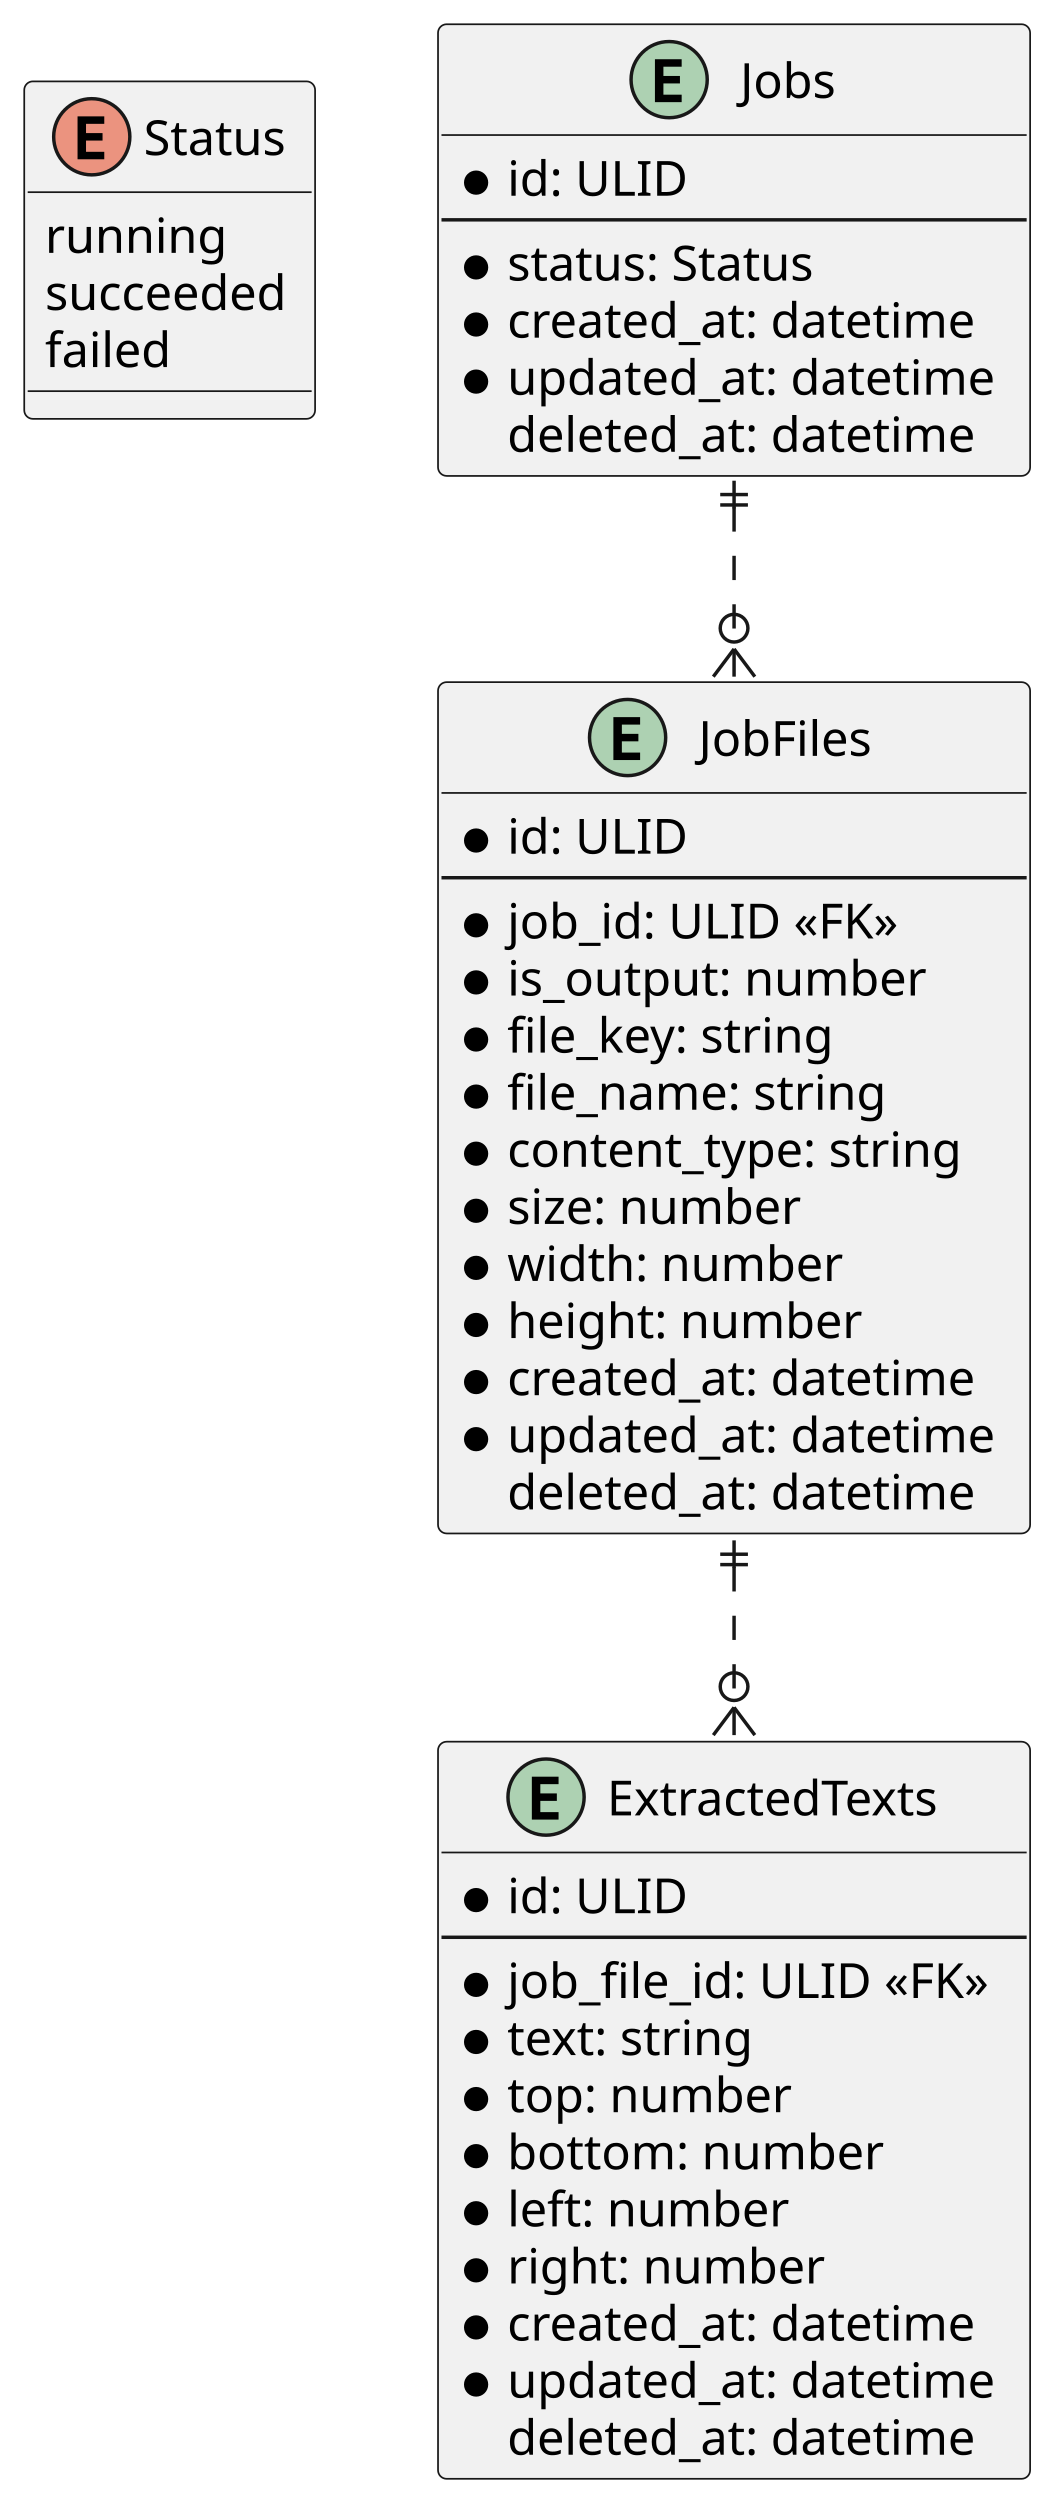
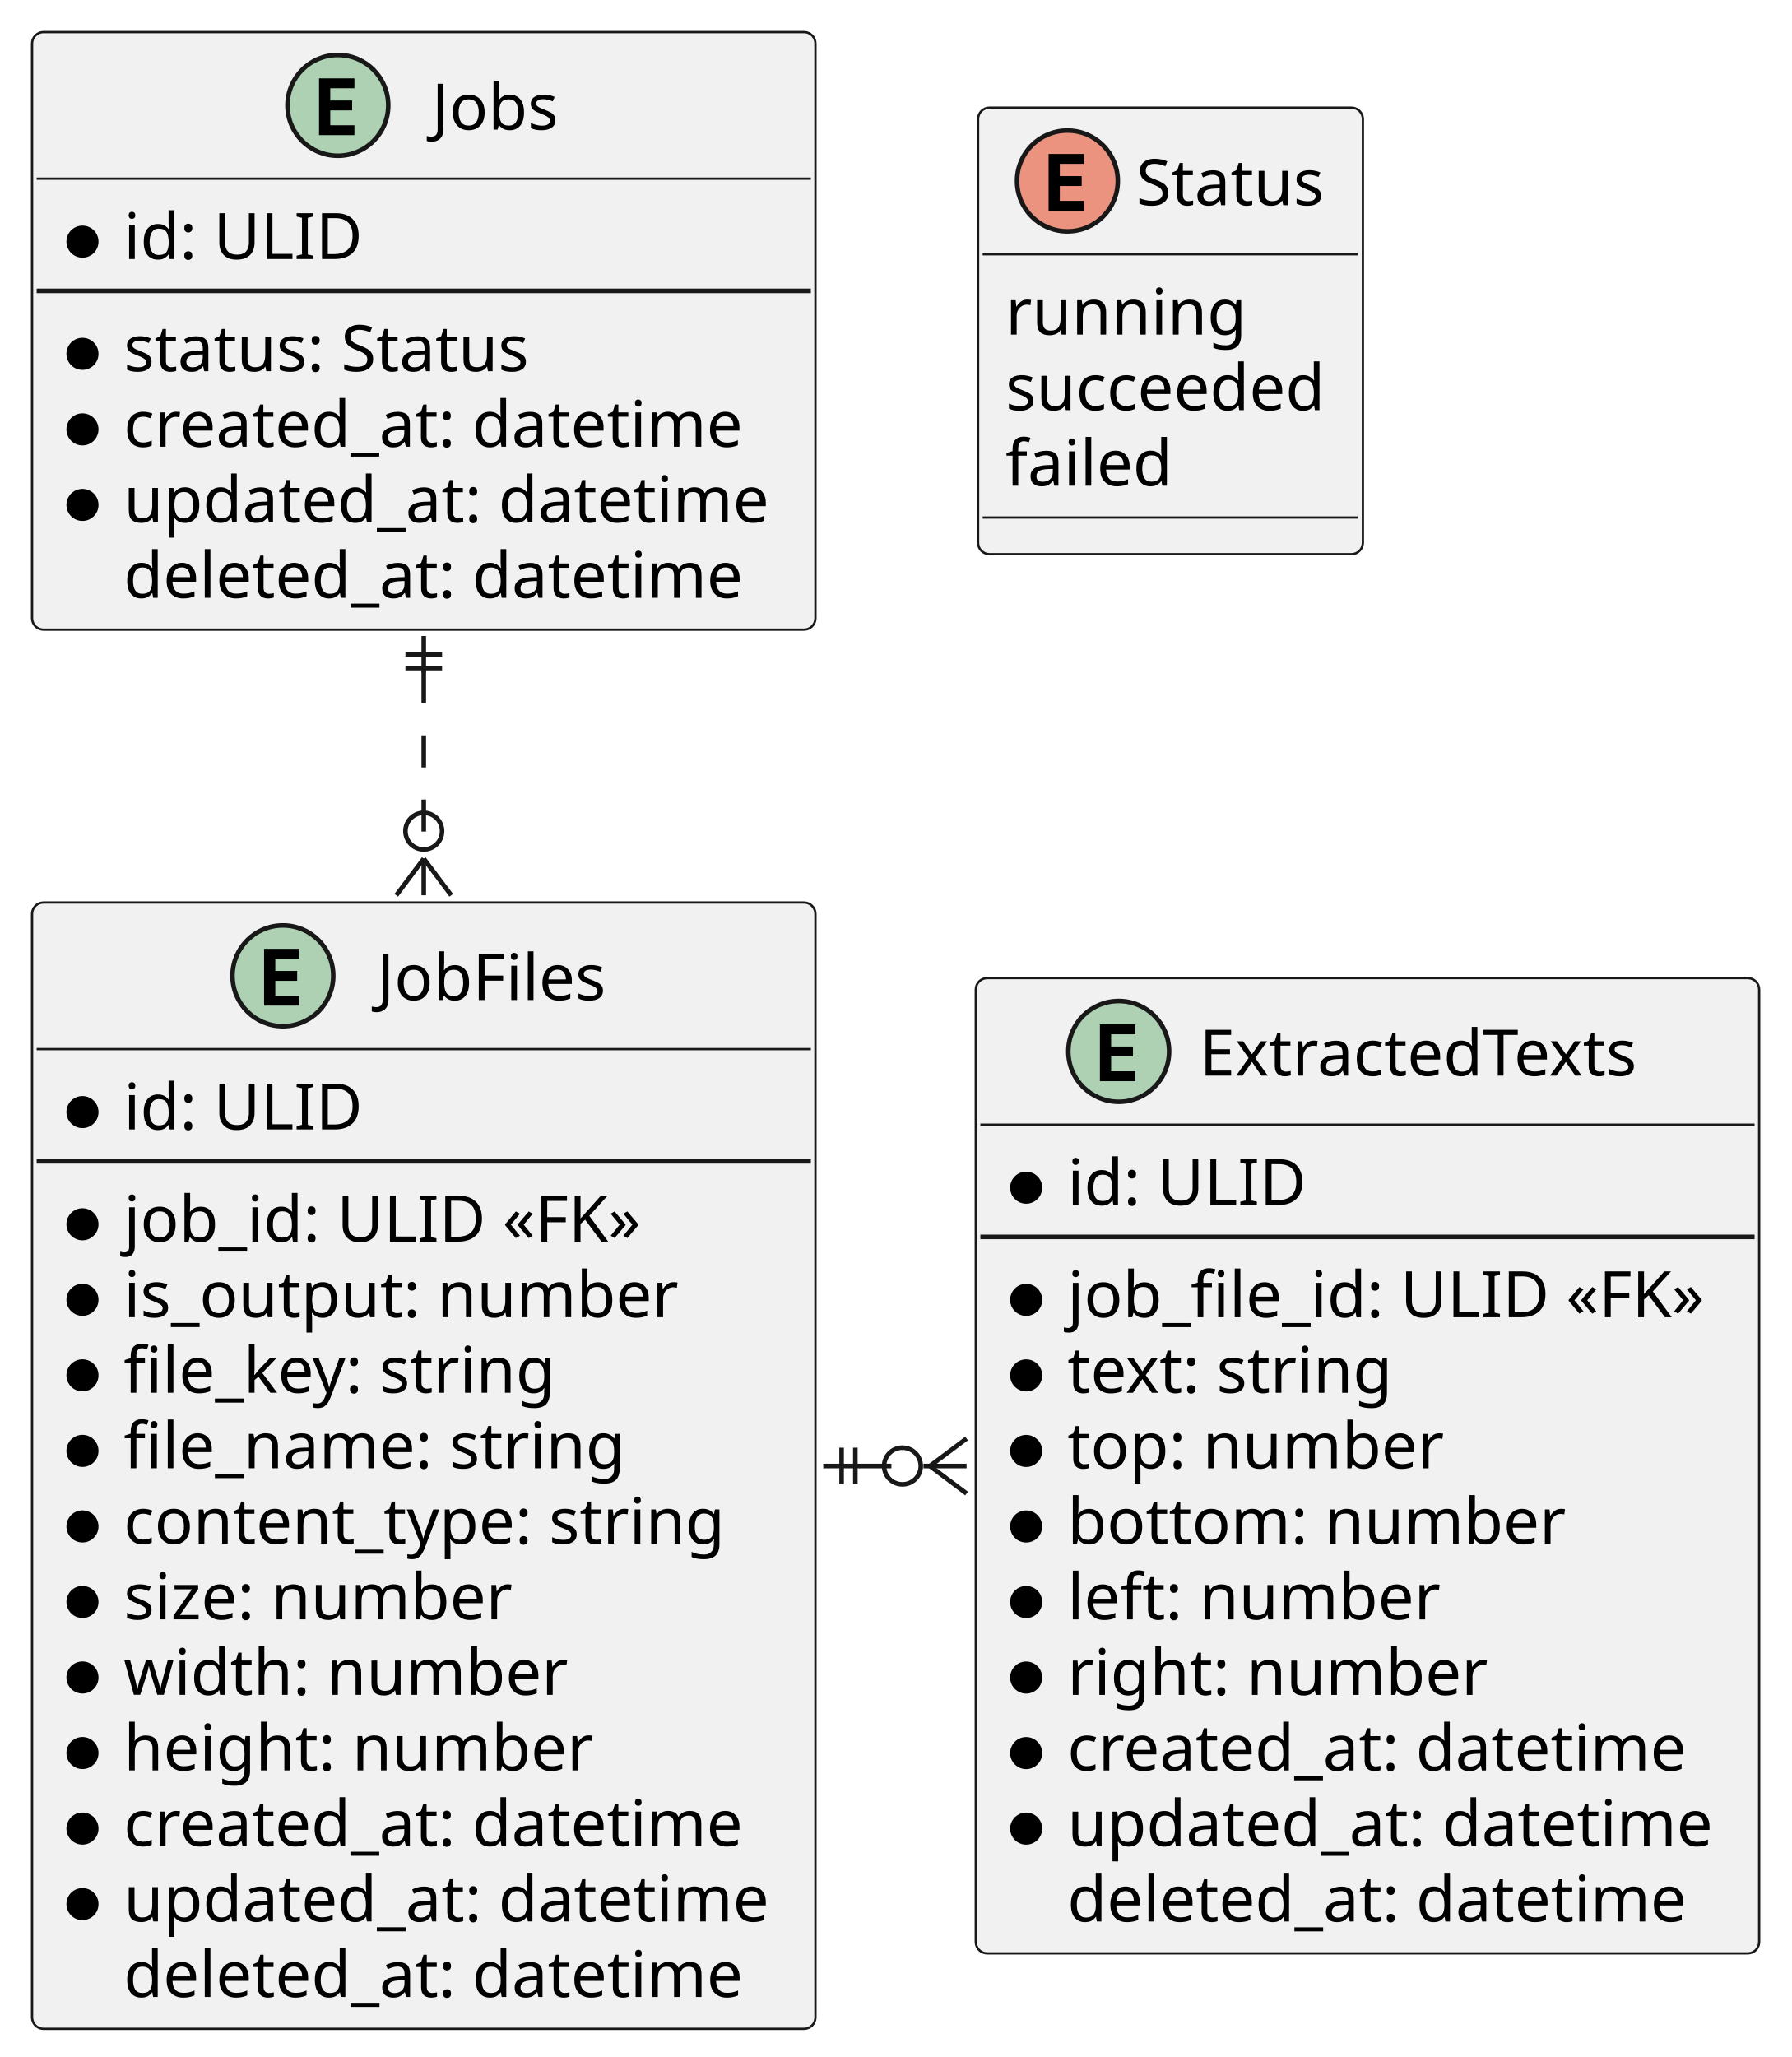
- <svg xmlns="http://www.w3.org/2000/svg" contentStyleType="text/css" height="722px" preserveAspectRatio="none" style="width:304px;height:722px;background:#FFFFFF;" version="1.1" viewBox="0 0 304 722" width="304px" zoomAndPan="magnify">
+ <svg xmlns="http://www.w3.org/2000/svg" contentStyleType="text/css" height="449px" preserveAspectRatio="none" style="width:391px;height:449px;background:#FFFFFF;" version="1.1" viewBox="0 0 391 449" width="391px" zoomAndPan="magnify">
  <defs />
  <g>
    <g id="elem_Status">
-       <rect codeLine="2" fill="#F1F1F1" height="97.465" id="Status" rx="2.5" ry="2.5" style="stroke:#181818;stroke-width:0.5;" width="84" x="7" y="23.5" />
-       <ellipse cx="26.5" cy="39.5" fill="#EB937F" rx="11" ry="11" style="stroke:#181818;stroke-width:1.0;" />
-       <path d="M30.114,46 L22.395,46 L22.395,33.607 L30.114,33.607 L30.114,35.765 L24.843,35.765 L24.843,38.438 L29.616,38.438 L29.616,40.596 L24.843,40.596 L24.843,43.842 L30.114,43.842 Z " fill="#000000" />
-       <text fill="#000000" font-family="sans-serif" font-size="14" lengthAdjust="spacing" textLength="42" x="41.5" y="44.791">Status</text>
-       <line style="stroke:#181818;stroke-width:0.5;" x1="8" x2="90" y1="55.5" y2="55.5" />
-       <text fill="#000000" font-family="sans-serif" font-size="14" lengthAdjust="spacing" textLength="55" x="13" y="73.035">running</text>
-       <text fill="#000000" font-family="sans-serif" font-size="14" lengthAdjust="spacing" textLength="72" x="13" y="89.523">succeeded</text>
-       <text fill="#000000" font-family="sans-serif" font-size="14" lengthAdjust="spacing" textLength="38" x="13" y="106.012">failed</text>
-       <line style="stroke:#181818;stroke-width:0.5;" x1="8" x2="90" y1="112.965" y2="112.965" />
+       <rect codeLine="2" fill="#F1F1F1" height="97.465" id="Status" rx="2.5" ry="2.5" style="stroke:#181818;stroke-width:0.5;" width="84" x="213.5" y="23.5" />
+       <ellipse cx="233" cy="39.5" fill="#EB937F" rx="11" ry="11" style="stroke:#181818;stroke-width:1.0;" />
+       <path d="M236.614,46 L228.894,46 L228.894,33.607 L236.614,33.607 L236.614,35.765 L231.343,35.765 L231.343,38.438 L236.116,38.438 L236.116,40.596 L231.343,40.596 L231.343,43.842 L236.614,43.842 Z " fill="#000000" />
+       <text fill="#000000" font-family="sans-serif" font-size="14" lengthAdjust="spacing" textLength="42" x="248" y="44.791">Status</text>
+       <line style="stroke:#181818;stroke-width:0.5;" x1="214.5" x2="296.5" y1="55.5" y2="55.5" />
+       <text fill="#000000" font-family="sans-serif" font-size="14" lengthAdjust="spacing" textLength="55" x="219.5" y="73.035">running</text>
+       <text fill="#000000" font-family="sans-serif" font-size="14" lengthAdjust="spacing" textLength="72" x="219.5" y="89.523">succeeded</text>
+       <text fill="#000000" font-family="sans-serif" font-size="14" lengthAdjust="spacing" textLength="38" x="219.5" y="106.012">failed</text>
+       <line style="stroke:#181818;stroke-width:0.5;" x1="214.5" x2="296.5" y1="112.965" y2="112.965" />
    </g>
    <g id="elem_Jobs">
-       <rect codeLine="8" fill="#F1F1F1" height="130.441" id="Jobs" rx="2.5" ry="2.5" style="stroke:#181818;stroke-width:0.5;" width="171" x="126.5" y="7" />
-       <ellipse cx="193.25" cy="23" fill="#ADD1B2" rx="11" ry="11" style="stroke:#181818;stroke-width:1.0;" />
-       <path d="M196.864,29.5 L189.144,29.5 L189.144,17.107 L196.864,17.107 L196.864,19.265 L191.593,19.265 L191.593,21.938 L196.366,21.938 L196.366,24.096 L191.593,24.096 L191.593,27.342 L196.864,27.342 Z " fill="#000000" />
-       <text fill="#000000" font-family="sans-serif" font-size="14" lengthAdjust="spacing" textLength="29" x="213.75" y="28.291">Jobs</text>
-       <line style="stroke:#181818;stroke-width:0.5;" x1="127.5" x2="296.5" y1="39" y2="39" />
-       <ellipse cx="137.5" cy="52.744" fill="#000000" rx="3" ry="3" style="stroke:#000000;stroke-width:1.0;" />
-       <text fill="#000000" font-family="sans-serif" font-size="14" lengthAdjust="spacing" textLength="52" x="146.5" y="56.535">id: ULID</text>
-       <line style="stroke:#181818;stroke-width:1.0;" x1="127.5" x2="296.5" y1="63.488" y2="63.488" />
-       <ellipse cx="137.5" cy="77.232" fill="#000000" rx="3" ry="3" style="stroke:#000000;stroke-width:1.0;" />
-       <text fill="#000000" font-family="sans-serif" font-size="14" lengthAdjust="spacing" textLength="91" x="146.5" y="81.023">status: Status</text>
-       <ellipse cx="137.5" cy="93.721" fill="#000000" rx="3" ry="3" style="stroke:#000000;stroke-width:1.0;" />
-       <text fill="#000000" font-family="sans-serif" font-size="14" lengthAdjust="spacing" textLength="139" x="146.5" y="97.512">created_at: datetime</text>
-       <ellipse cx="137.5" cy="110.209" fill="#000000" rx="3" ry="3" style="stroke:#000000;stroke-width:1.0;" />
-       <text fill="#000000" font-family="sans-serif" font-size="14" lengthAdjust="spacing" textLength="145" x="146.5" y="114">updated_at: datetime</text>
-       <text fill="#000000" font-family="sans-serif" font-size="14" lengthAdjust="spacing" textLength="139" x="146.5" y="130.488">deleted_at: datetime</text>
+       <rect codeLine="8" fill="#F1F1F1" height="130.441" id="Jobs" rx="2.5" ry="2.5" style="stroke:#181818;stroke-width:0.5;" width="171" x="7" y="7" />
+       <ellipse cx="73.75" cy="23" fill="#ADD1B2" rx="11" ry="11" style="stroke:#181818;stroke-width:1.0;" />
+       <path d="M77.364,29.5 L69.644,29.5 L69.644,17.107 L77.364,17.107 L77.364,19.265 L72.093,19.265 L72.093,21.938 L76.866,21.938 L76.866,24.096 L72.093,24.096 L72.093,27.342 L77.364,27.342 Z " fill="#000000" />
+       <text fill="#000000" font-family="sans-serif" font-size="14" lengthAdjust="spacing" textLength="29" x="94.25" y="28.291">Jobs</text>
+       <line style="stroke:#181818;stroke-width:0.5;" x1="8" x2="177" y1="39" y2="39" />
+       <ellipse cx="18" cy="52.744" fill="#000000" rx="3" ry="3" style="stroke:#000000;stroke-width:1.0;" />
+       <text fill="#000000" font-family="sans-serif" font-size="14" lengthAdjust="spacing" textLength="52" x="27" y="56.535">id: ULID</text>
+       <line style="stroke:#181818;stroke-width:1.0;" x1="8" x2="177" y1="63.488" y2="63.488" />
+       <ellipse cx="18" cy="77.232" fill="#000000" rx="3" ry="3" style="stroke:#000000;stroke-width:1.0;" />
+       <text fill="#000000" font-family="sans-serif" font-size="14" lengthAdjust="spacing" textLength="91" x="27" y="81.023">status: Status</text>
+       <ellipse cx="18" cy="93.721" fill="#000000" rx="3" ry="3" style="stroke:#000000;stroke-width:1.0;" />
+       <text fill="#000000" font-family="sans-serif" font-size="14" lengthAdjust="spacing" textLength="139" x="27" y="97.512">created_at: datetime</text>
+       <ellipse cx="18" cy="110.209" fill="#000000" rx="3" ry="3" style="stroke:#000000;stroke-width:1.0;" />
+       <text fill="#000000" font-family="sans-serif" font-size="14" lengthAdjust="spacing" textLength="145" x="27" y="114">updated_at: datetime</text>
+       <text fill="#000000" font-family="sans-serif" font-size="14" lengthAdjust="spacing" textLength="139" x="27" y="130.488">deleted_at: datetime</text>
    </g>
    <g id="elem_JobFiles">
-       <rect codeLine="17" fill="#F1F1F1" height="245.859" id="JobFiles" rx="2.5" ry="2.5" style="stroke:#181818;stroke-width:0.5;" width="171" x="126.5" y="197" />
-       <ellipse cx="181.25" cy="213" fill="#ADD1B2" rx="11" ry="11" style="stroke:#181818;stroke-width:1.0;" />
-       <path d="M184.864,219.5 L177.144,219.5 L177.144,207.107 L184.864,207.107 L184.864,209.265 L179.593,209.265 L179.593,211.938 L184.366,211.938 L184.366,214.096 L179.593,214.096 L179.593,217.342 L184.864,217.342 Z " fill="#000000" />
-       <text fill="#000000" font-family="sans-serif" font-size="14" lengthAdjust="spacing" textLength="53" x="201.75" y="218.291">JobFiles</text>
-       <line style="stroke:#181818;stroke-width:0.5;" x1="127.5" x2="296.5" y1="229" y2="229" />
-       <ellipse cx="137.5" cy="242.744" fill="#000000" rx="3" ry="3" style="stroke:#000000;stroke-width:1.0;" />
-       <text fill="#000000" font-family="sans-serif" font-size="14" lengthAdjust="spacing" textLength="52" x="146.5" y="246.535">id: ULID</text>
-       <line style="stroke:#181818;stroke-width:1.0;" x1="127.5" x2="296.5" y1="253.488" y2="253.488" />
-       <ellipse cx="137.5" cy="267.232" fill="#000000" rx="3" ry="3" style="stroke:#000000;stroke-width:1.0;" />
-       <text fill="#000000" font-family="sans-serif" font-size="14" lengthAdjust="spacing" textLength="116" x="146.5" y="271.023">job_id: ULID «FK»</text>
-       <ellipse cx="137.5" cy="283.721" fill="#000000" rx="3" ry="3" style="stroke:#000000;stroke-width:1.0;" />
-       <text fill="#000000" font-family="sans-serif" font-size="14" lengthAdjust="spacing" textLength="126" x="146.5" y="287.512">is_output: number</text>
-       <ellipse cx="137.5" cy="300.209" fill="#000000" rx="3" ry="3" style="stroke:#000000;stroke-width:1.0;" />
-       <text fill="#000000" font-family="sans-serif" font-size="14" lengthAdjust="spacing" textLength="99" x="146.5" y="304">file_key: string</text>
-       <ellipse cx="137.5" cy="316.697" fill="#000000" rx="3" ry="3" style="stroke:#000000;stroke-width:1.0;" />
-       <text fill="#000000" font-family="sans-serif" font-size="14" lengthAdjust="spacing" textLength="114" x="146.5" y="320.488">file_name: string</text>
-       <ellipse cx="137.5" cy="333.185" fill="#000000" rx="3" ry="3" style="stroke:#000000;stroke-width:1.0;" />
-       <text fill="#000000" font-family="sans-serif" font-size="14" lengthAdjust="spacing" textLength="136" x="146.5" y="336.977">content_type: string</text>
-       <ellipse cx="137.5" cy="349.674" fill="#000000" rx="3" ry="3" style="stroke:#000000;stroke-width:1.0;" />
-       <text fill="#000000" font-family="sans-serif" font-size="14" lengthAdjust="spacing" textLength="89" x="146.5" y="353.465">size: number</text>
-       <ellipse cx="137.5" cy="366.162" fill="#000000" rx="3" ry="3" style="stroke:#000000;stroke-width:1.0;" />
-       <text fill="#000000" font-family="sans-serif" font-size="14" lengthAdjust="spacing" textLength="100" x="146.5" y="369.953">width: number</text>
-       <ellipse cx="137.5" cy="382.65" fill="#000000" rx="3" ry="3" style="stroke:#000000;stroke-width:1.0;" />
-       <text fill="#000000" font-family="sans-serif" font-size="14" lengthAdjust="spacing" textLength="106" x="146.5" y="386.441">height: number</text>
-       <ellipse cx="137.5" cy="399.139" fill="#000000" rx="3" ry="3" style="stroke:#000000;stroke-width:1.0;" />
-       <text fill="#000000" font-family="sans-serif" font-size="14" lengthAdjust="spacing" textLength="139" x="146.5" y="402.93">created_at: datetime</text>
-       <ellipse cx="137.5" cy="415.627" fill="#000000" rx="3" ry="3" style="stroke:#000000;stroke-width:1.0;" />
-       <text fill="#000000" font-family="sans-serif" font-size="14" lengthAdjust="spacing" textLength="145" x="146.5" y="419.418">updated_at: datetime</text>
-       <text fill="#000000" font-family="sans-serif" font-size="14" lengthAdjust="spacing" textLength="139" x="146.5" y="435.906">deleted_at: datetime</text>
+       <rect codeLine="17" fill="#F1F1F1" height="245.859" id="JobFiles" rx="2.5" ry="2.5" style="stroke:#181818;stroke-width:0.5;" width="171" x="7" y="197" />
+       <ellipse cx="61.75" cy="213" fill="#ADD1B2" rx="11" ry="11" style="stroke:#181818;stroke-width:1.0;" />
+       <path d="M65.364,219.5 L57.645,219.5 L57.645,207.107 L65.364,207.107 L65.364,209.265 L60.093,209.265 L60.093,211.938 L64.866,211.938 L64.866,214.096 L60.093,214.096 L60.093,217.342 L65.364,217.342 Z " fill="#000000" />
+       <text fill="#000000" font-family="sans-serif" font-size="14" lengthAdjust="spacing" textLength="53" x="82.25" y="218.291">JobFiles</text>
+       <line style="stroke:#181818;stroke-width:0.5;" x1="8" x2="177" y1="229" y2="229" />
+       <ellipse cx="18" cy="242.744" fill="#000000" rx="3" ry="3" style="stroke:#000000;stroke-width:1.0;" />
+       <text fill="#000000" font-family="sans-serif" font-size="14" lengthAdjust="spacing" textLength="52" x="27" y="246.535">id: ULID</text>
+       <line style="stroke:#181818;stroke-width:1.0;" x1="8" x2="177" y1="253.488" y2="253.488" />
+       <ellipse cx="18" cy="267.232" fill="#000000" rx="3" ry="3" style="stroke:#000000;stroke-width:1.0;" />
+       <text fill="#000000" font-family="sans-serif" font-size="14" lengthAdjust="spacing" textLength="116" x="27" y="271.023">job_id: ULID «FK»</text>
+       <ellipse cx="18" cy="283.721" fill="#000000" rx="3" ry="3" style="stroke:#000000;stroke-width:1.0;" />
+       <text fill="#000000" font-family="sans-serif" font-size="14" lengthAdjust="spacing" textLength="126" x="27" y="287.512">is_output: number</text>
+       <ellipse cx="18" cy="300.209" fill="#000000" rx="3" ry="3" style="stroke:#000000;stroke-width:1.0;" />
+       <text fill="#000000" font-family="sans-serif" font-size="14" lengthAdjust="spacing" textLength="99" x="27" y="304">file_key: string</text>
+       <ellipse cx="18" cy="316.697" fill="#000000" rx="3" ry="3" style="stroke:#000000;stroke-width:1.0;" />
+       <text fill="#000000" font-family="sans-serif" font-size="14" lengthAdjust="spacing" textLength="114" x="27" y="320.488">file_name: string</text>
+       <ellipse cx="18" cy="333.185" fill="#000000" rx="3" ry="3" style="stroke:#000000;stroke-width:1.0;" />
+       <text fill="#000000" font-family="sans-serif" font-size="14" lengthAdjust="spacing" textLength="136" x="27" y="336.977">content_type: string</text>
+       <ellipse cx="18" cy="349.674" fill="#000000" rx="3" ry="3" style="stroke:#000000;stroke-width:1.0;" />
+       <text fill="#000000" font-family="sans-serif" font-size="14" lengthAdjust="spacing" textLength="89" x="27" y="353.465">size: number</text>
+       <ellipse cx="18" cy="366.162" fill="#000000" rx="3" ry="3" style="stroke:#000000;stroke-width:1.0;" />
+       <text fill="#000000" font-family="sans-serif" font-size="14" lengthAdjust="spacing" textLength="100" x="27" y="369.953">width: number</text>
+       <ellipse cx="18" cy="382.65" fill="#000000" rx="3" ry="3" style="stroke:#000000;stroke-width:1.0;" />
+       <text fill="#000000" font-family="sans-serif" font-size="14" lengthAdjust="spacing" textLength="106" x="27" y="386.441">height: number</text>
+       <ellipse cx="18" cy="399.139" fill="#000000" rx="3" ry="3" style="stroke:#000000;stroke-width:1.0;" />
+       <text fill="#000000" font-family="sans-serif" font-size="14" lengthAdjust="spacing" textLength="139" x="27" y="402.93">created_at: datetime</text>
+       <ellipse cx="18" cy="415.627" fill="#000000" rx="3" ry="3" style="stroke:#000000;stroke-width:1.0;" />
+       <text fill="#000000" font-family="sans-serif" font-size="14" lengthAdjust="spacing" textLength="145" x="27" y="419.418">updated_at: datetime</text>
+       <text fill="#000000" font-family="sans-serif" font-size="14" lengthAdjust="spacing" textLength="139" x="27" y="435.906">deleted_at: datetime</text>
    </g>
    <g id="elem_ExtractedTexts">
-       <rect codeLine="33" fill="#F1F1F1" height="212.883" id="ExtractedTexts" rx="2.5" ry="2.5" style="stroke:#181818;stroke-width:0.5;" width="171" x="126.5" y="503" />
-       <ellipse cx="157.7" cy="519" fill="#ADD1B2" rx="11" ry="11" style="stroke:#181818;stroke-width:1.0;" />
-       <path d="M161.314,525.5 L153.595,525.5 L153.595,513.107 L161.314,513.107 L161.314,515.265 L156.043,515.265 L156.043,517.938 L160.816,517.938 L160.816,520.096 L156.043,520.096 L156.043,523.342 L161.314,523.342 Z " fill="#000000" />
-       <text fill="#000000" font-family="sans-serif" font-size="14" lengthAdjust="spacing" textLength="103" x="175.3" y="524.291">ExtractedTexts</text>
-       <line style="stroke:#181818;stroke-width:0.5;" x1="127.5" x2="296.5" y1="535" y2="535" />
-       <ellipse cx="137.5" cy="548.744" fill="#000000" rx="3" ry="3" style="stroke:#000000;stroke-width:1.0;" />
-       <text fill="#000000" font-family="sans-serif" font-size="14" lengthAdjust="spacing" textLength="52" x="146.5" y="552.535">id: ULID</text>
-       <line style="stroke:#181818;stroke-width:1.0;" x1="127.5" x2="296.5" y1="559.488" y2="559.488" />
-       <ellipse cx="137.5" cy="573.232" fill="#000000" rx="3" ry="3" style="stroke:#000000;stroke-width:1.0;" />
-       <text fill="#000000" font-family="sans-serif" font-size="14" lengthAdjust="spacing" textLength="144" x="146.5" y="577.023">job_file_id: ULID «FK»</text>
-       <ellipse cx="137.5" cy="589.721" fill="#000000" rx="3" ry="3" style="stroke:#000000;stroke-width:1.0;" />
-       <text fill="#000000" font-family="sans-serif" font-size="14" lengthAdjust="spacing" textLength="75" x="146.5" y="593.512">text: string</text>
-       <ellipse cx="137.5" cy="606.209" fill="#000000" rx="3" ry="3" style="stroke:#000000;stroke-width:1.0;" />
-       <text fill="#000000" font-family="sans-serif" font-size="14" lengthAdjust="spacing" textLength="85" x="146.5" y="610">top: number</text>
-       <ellipse cx="137.5" cy="622.697" fill="#000000" rx="3" ry="3" style="stroke:#000000;stroke-width:1.0;" />
-       <text fill="#000000" font-family="sans-serif" font-size="14" lengthAdjust="spacing" textLength="112" x="146.5" y="626.488">bottom: number</text>
-       <ellipse cx="137.5" cy="639.186" fill="#000000" rx="3" ry="3" style="stroke:#000000;stroke-width:1.0;" />
-       <text fill="#000000" font-family="sans-serif" font-size="14" lengthAdjust="spacing" textLength="84" x="146.5" y="642.977">left: number</text>
-       <ellipse cx="137.5" cy="655.674" fill="#000000" rx="3" ry="3" style="stroke:#000000;stroke-width:1.0;" />
-       <text fill="#000000" font-family="sans-serif" font-size="14" lengthAdjust="spacing" textLength="95" x="146.5" y="659.465">right: number</text>
-       <ellipse cx="137.5" cy="672.162" fill="#000000" rx="3" ry="3" style="stroke:#000000;stroke-width:1.0;" />
-       <text fill="#000000" font-family="sans-serif" font-size="14" lengthAdjust="spacing" textLength="139" x="146.5" y="675.953">created_at: datetime</text>
-       <ellipse cx="137.5" cy="688.65" fill="#000000" rx="3" ry="3" style="stroke:#000000;stroke-width:1.0;" />
-       <text fill="#000000" font-family="sans-serif" font-size="14" lengthAdjust="spacing" textLength="145" x="146.5" y="692.441">updated_at: datetime</text>
-       <text fill="#000000" font-family="sans-serif" font-size="14" lengthAdjust="spacing" textLength="139" x="146.5" y="708.93">deleted_at: datetime</text>
+       <rect codeLine="33" fill="#F1F1F1" height="212.883" id="ExtractedTexts" rx="2.5" ry="2.5" style="stroke:#181818;stroke-width:0.5;" width="171" x="213" y="213.5" />
+       <ellipse cx="244.2" cy="229.5" fill="#ADD1B2" rx="11" ry="11" style="stroke:#181818;stroke-width:1.0;" />
+       <path d="M247.814,236 L240.095,236 L240.095,223.607 L247.814,223.607 L247.814,225.765 L242.543,225.765 L242.543,228.438 L247.316,228.438 L247.316,230.596 L242.543,230.596 L242.543,233.842 L247.814,233.842 Z " fill="#000000" />
+       <text fill="#000000" font-family="sans-serif" font-size="14" lengthAdjust="spacing" textLength="103" x="261.8" y="234.791">ExtractedTexts</text>
+       <line style="stroke:#181818;stroke-width:0.5;" x1="214" x2="383" y1="245.5" y2="245.5" />
+       <ellipse cx="224" cy="259.244" fill="#000000" rx="3" ry="3" style="stroke:#000000;stroke-width:1.0;" />
+       <text fill="#000000" font-family="sans-serif" font-size="14" lengthAdjust="spacing" textLength="52" x="233" y="263.035">id: ULID</text>
+       <line style="stroke:#181818;stroke-width:1.0;" x1="214" x2="383" y1="269.988" y2="269.988" />
+       <ellipse cx="224" cy="283.732" fill="#000000" rx="3" ry="3" style="stroke:#000000;stroke-width:1.0;" />
+       <text fill="#000000" font-family="sans-serif" font-size="14" lengthAdjust="spacing" textLength="144" x="233" y="287.523">job_file_id: ULID «FK»</text>
+       <ellipse cx="224" cy="300.221" fill="#000000" rx="3" ry="3" style="stroke:#000000;stroke-width:1.0;" />
+       <text fill="#000000" font-family="sans-serif" font-size="14" lengthAdjust="spacing" textLength="75" x="233" y="304.012">text: string</text>
+       <ellipse cx="224" cy="316.709" fill="#000000" rx="3" ry="3" style="stroke:#000000;stroke-width:1.0;" />
+       <text fill="#000000" font-family="sans-serif" font-size="14" lengthAdjust="spacing" textLength="85" x="233" y="320.5">top: number</text>
+       <ellipse cx="224" cy="333.197" fill="#000000" rx="3" ry="3" style="stroke:#000000;stroke-width:1.0;" />
+       <text fill="#000000" font-family="sans-serif" font-size="14" lengthAdjust="spacing" textLength="112" x="233" y="336.988">bottom: number</text>
+       <ellipse cx="224" cy="349.685" fill="#000000" rx="3" ry="3" style="stroke:#000000;stroke-width:1.0;" />
+       <text fill="#000000" font-family="sans-serif" font-size="14" lengthAdjust="spacing" textLength="84" x="233" y="353.477">left: number</text>
+       <ellipse cx="224" cy="366.174" fill="#000000" rx="3" ry="3" style="stroke:#000000;stroke-width:1.0;" />
+       <text fill="#000000" font-family="sans-serif" font-size="14" lengthAdjust="spacing" textLength="95" x="233" y="369.965">right: number</text>
+       <ellipse cx="224" cy="382.662" fill="#000000" rx="3" ry="3" style="stroke:#000000;stroke-width:1.0;" />
+       <text fill="#000000" font-family="sans-serif" font-size="14" lengthAdjust="spacing" textLength="139" x="233" y="386.453">created_at: datetime</text>
+       <ellipse cx="224" cy="399.15" fill="#000000" rx="3" ry="3" style="stroke:#000000;stroke-width:1.0;" />
+       <text fill="#000000" font-family="sans-serif" font-size="14" lengthAdjust="spacing" textLength="145" x="233" y="402.941">updated_at: datetime</text>
+       <text fill="#000000" font-family="sans-serif" font-size="14" lengthAdjust="spacing" textLength="139" x="233" y="419.43">deleted_at: datetime</text>
    </g>
    <g id="link_Jobs_JobFiles">
-       <path codeLine="47" d="M212,146.52 C212,159.59 212,173.54 212,187.65 " fill="none" id="Jobs-JobFiles" style="stroke:#181818;stroke-width:1.0;stroke-dasharray:7.0,7.0;" />
-       <line style="stroke:#181818;stroke-width:1.0;" x1="208" x2="216" y1="142.83" y2="142.83" />
-       <line style="stroke:#181818;stroke-width:1.0;" x1="208" x2="216" y1="145.83" y2="145.83" />
-       <line style="stroke:#181818;stroke-width:1.0;" x1="212" x2="212" y1="146.83" y2="138.83" />
-       <line style="stroke:#181818;stroke-width:1.0;" x1="212" x2="218" y1="187.42" y2="195.42" />
-       <line style="stroke:#181818;stroke-width:1.0;" x1="212" x2="206" y1="187.42" y2="195.42" />
-       <line style="stroke:#181818;stroke-width:1.0;" x1="212" x2="212" y1="187.42" y2="195.42" />
-       <ellipse cx="212" cy="181.42" fill="none" rx="4" ry="4" style="stroke:#181818;stroke-width:1.0;" />
+       <path codeLine="47" d="M92.5,146.52 C92.5,159.59 92.5,173.54 92.5,187.65 " fill="none" id="Jobs-JobFiles" style="stroke:#181818;stroke-width:1.0;stroke-dasharray:7.0,7.0;" />
+       <line style="stroke:#181818;stroke-width:1.0;" x1="88.5" x2="96.5" y1="142.83" y2="142.83" />
+       <line style="stroke:#181818;stroke-width:1.0;" x1="88.5" x2="96.5" y1="145.83" y2="145.83" />
+       <line style="stroke:#181818;stroke-width:1.0;" x1="92.5" x2="92.5" y1="146.83" y2="138.83" />
+       <line style="stroke:#181818;stroke-width:1.0;" x1="92.5" x2="98.5" y1="187.42" y2="195.42" />
+       <line style="stroke:#181818;stroke-width:1.0;" x1="92.5" x2="86.5" y1="187.42" y2="195.42" />
+       <line style="stroke:#181818;stroke-width:1.0;" x1="92.5" x2="92.5" y1="187.42" y2="195.42" />
+       <ellipse cx="92.5" cy="181.42" fill="none" rx="4" ry="4" style="stroke:#181818;stroke-width:1.0;" />
    </g>
    <g id="link_JobFiles_ExtractedTexts">
-       <path codeLine="48" d="M212,452.62 C212,466.23 212,479.98 212,493.39 " fill="none" id="JobFiles-ExtractedTexts" style="stroke:#181818;stroke-width:1.0;stroke-dasharray:7.0,7.0;" />
-       <line style="stroke:#181818;stroke-width:1.0;" x1="208" x2="216" y1="448.86" y2="448.86" />
-       <line style="stroke:#181818;stroke-width:1.0;" x1="208" x2="216" y1="451.86" y2="451.86" />
-       <line style="stroke:#181818;stroke-width:1.0;" x1="212" x2="212" y1="452.86" y2="444.86" />
-       <line style="stroke:#181818;stroke-width:1.0;" x1="212" x2="218" y1="493.1" y2="501.1" />
-       <line style="stroke:#181818;stroke-width:1.0;" x1="212" x2="206" y1="493.1" y2="501.1" />
-       <line style="stroke:#181818;stroke-width:1.0;" x1="212" x2="212" y1="493.1" y2="501.1" />
-       <ellipse cx="212" cy="487.1" fill="none" rx="4" ry="4" style="stroke:#181818;stroke-width:1.0;" />
+       <path codeLine="48" d="M187.58,320 C192.77,320 197.96,320 203.16,320 " fill="none" id="JobFiles-ExtractedTexts" style="stroke:#181818;stroke-width:1.0;stroke-dasharray:7.0,7.0;" />
+       <line style="stroke:#181818;stroke-width:1.0;" x1="183.71" x2="183.71" y1="324" y2="316" />
+       <line style="stroke:#181818;stroke-width:1.0;" x1="186.71" x2="186.71" y1="324" y2="316" />
+       <line style="stroke:#181818;stroke-width:1.0;" x1="187.71" x2="179.71" y1="320" y2="320" />
+       <line style="stroke:#181818;stroke-width:1.0;" x1="202.99" x2="210.99" y1="320" y2="314" />
+       <line style="stroke:#181818;stroke-width:1.0;" x1="202.99" x2="210.99" y1="320" y2="326" />
+       <line style="stroke:#181818;stroke-width:1.0;" x1="202.99" x2="210.99" y1="320" y2="320" />
+       <ellipse cx="196.99" cy="320" fill="none" rx="4" ry="4" style="stroke:#181818;stroke-width:1.0;" />
    </g>
  </g>
</svg>
